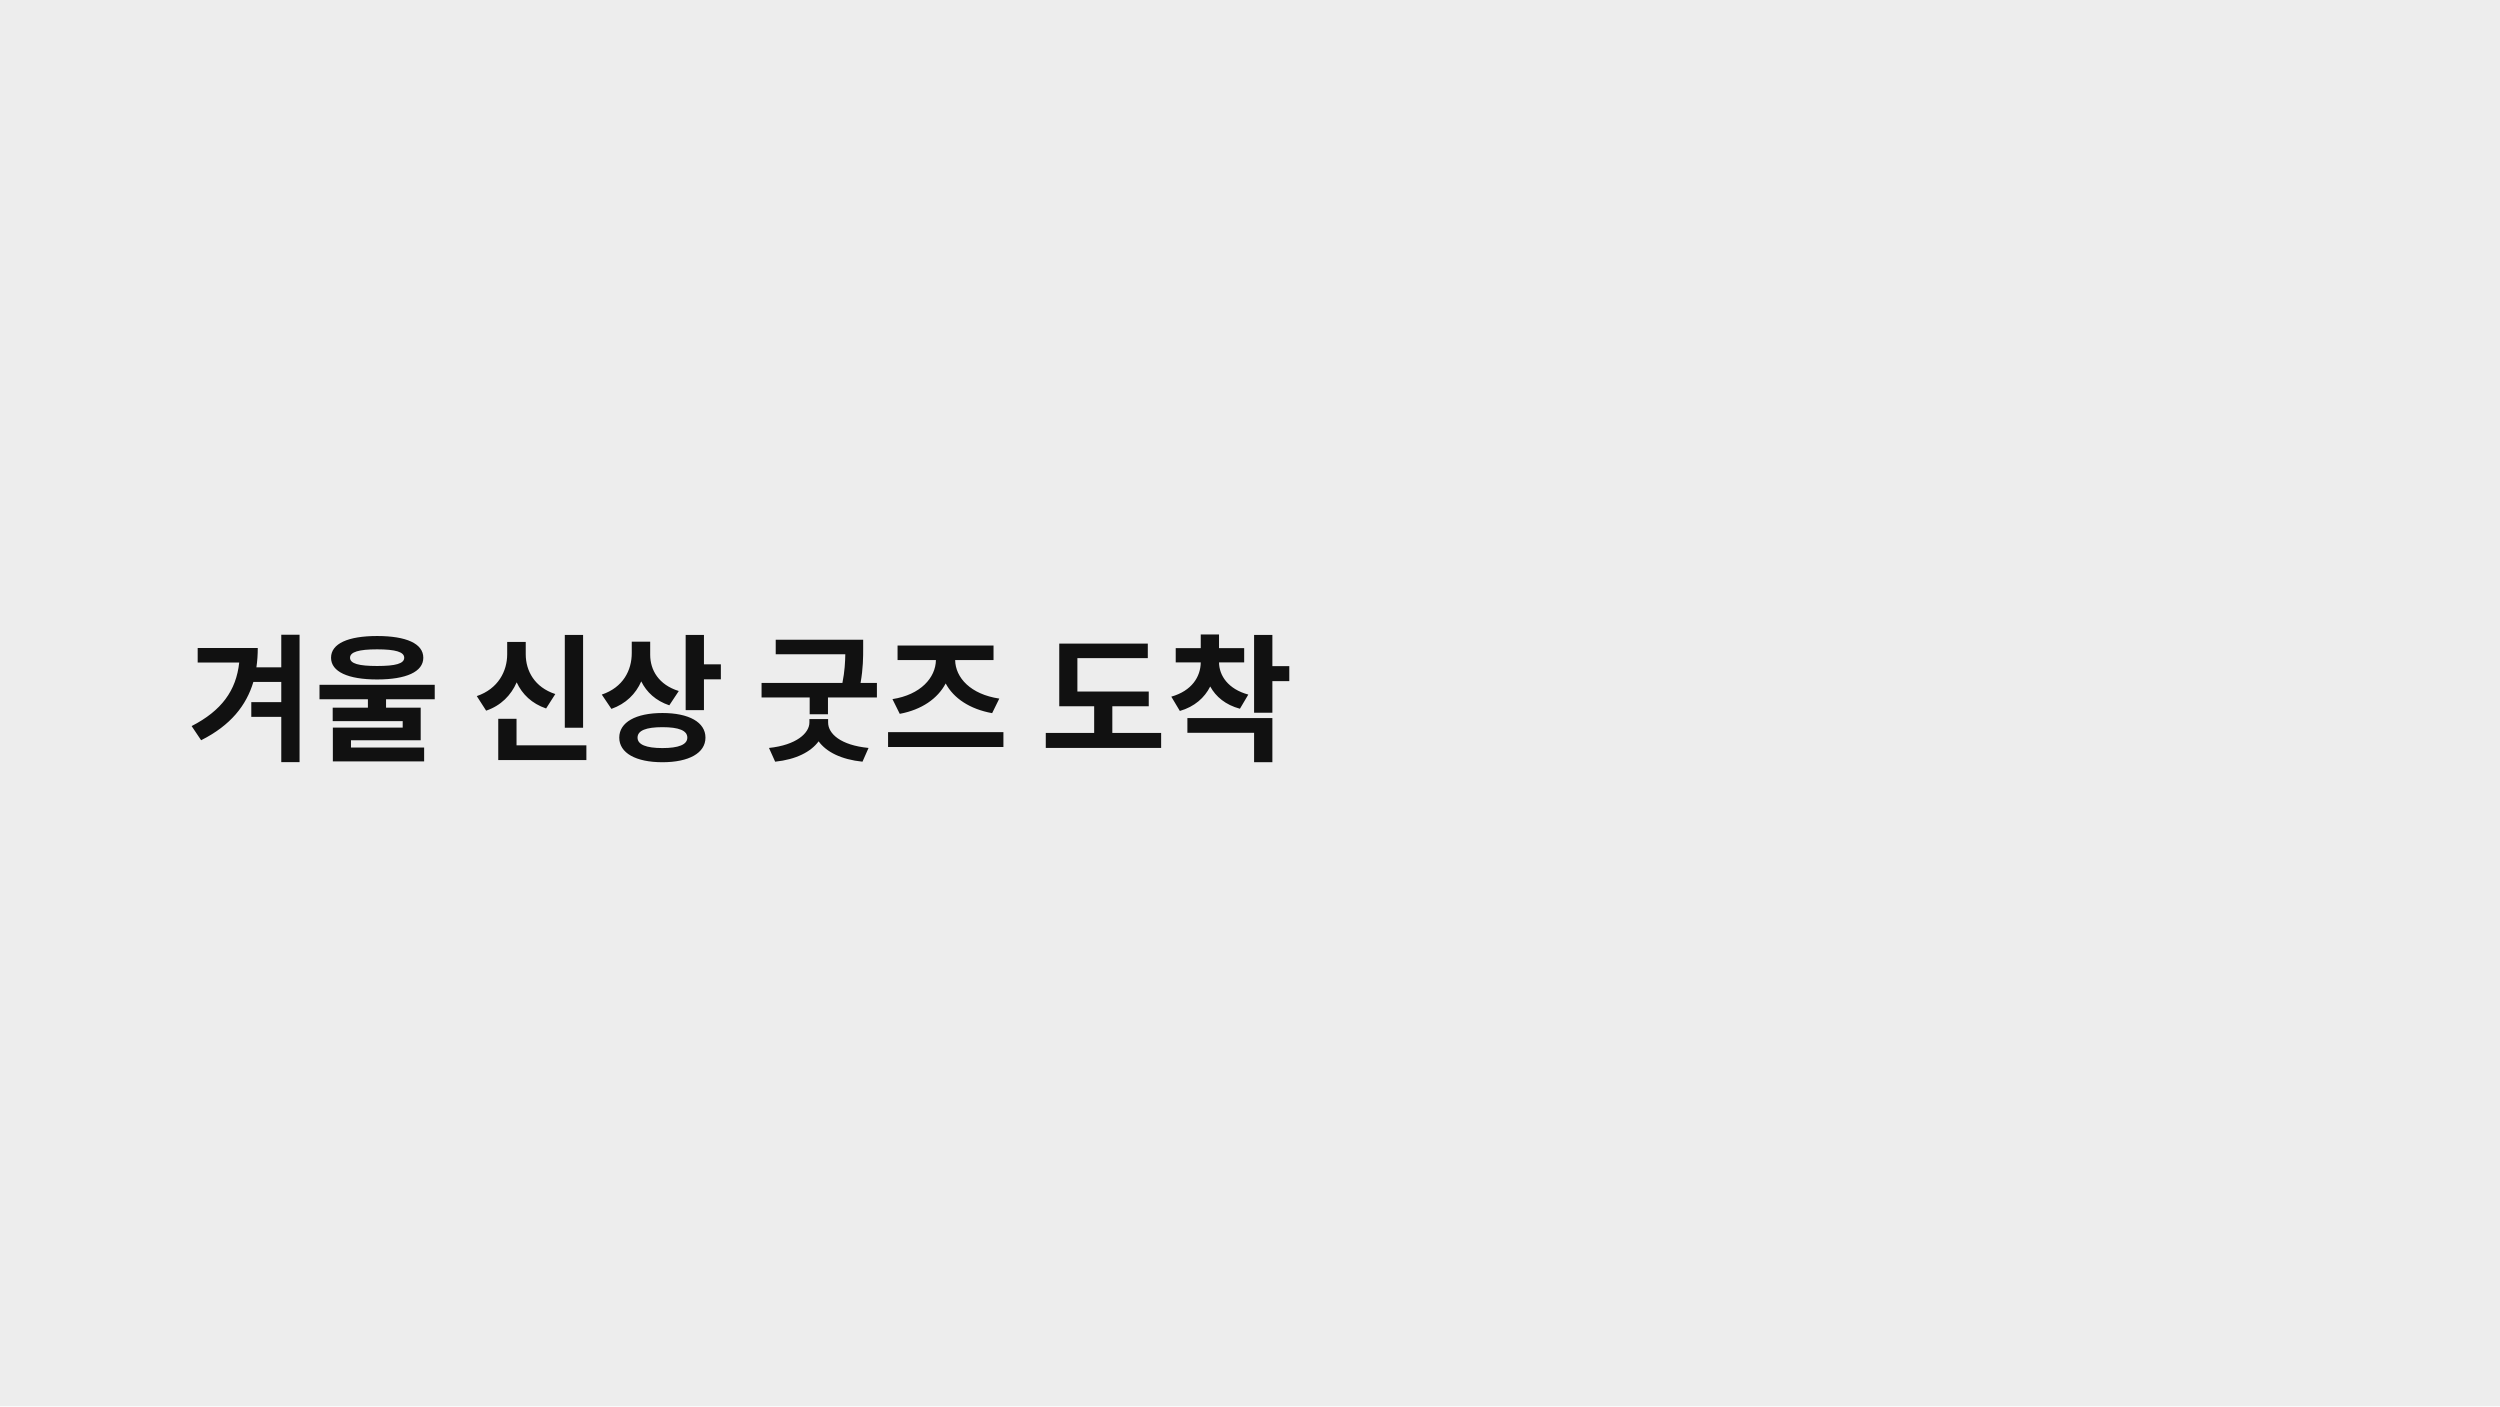
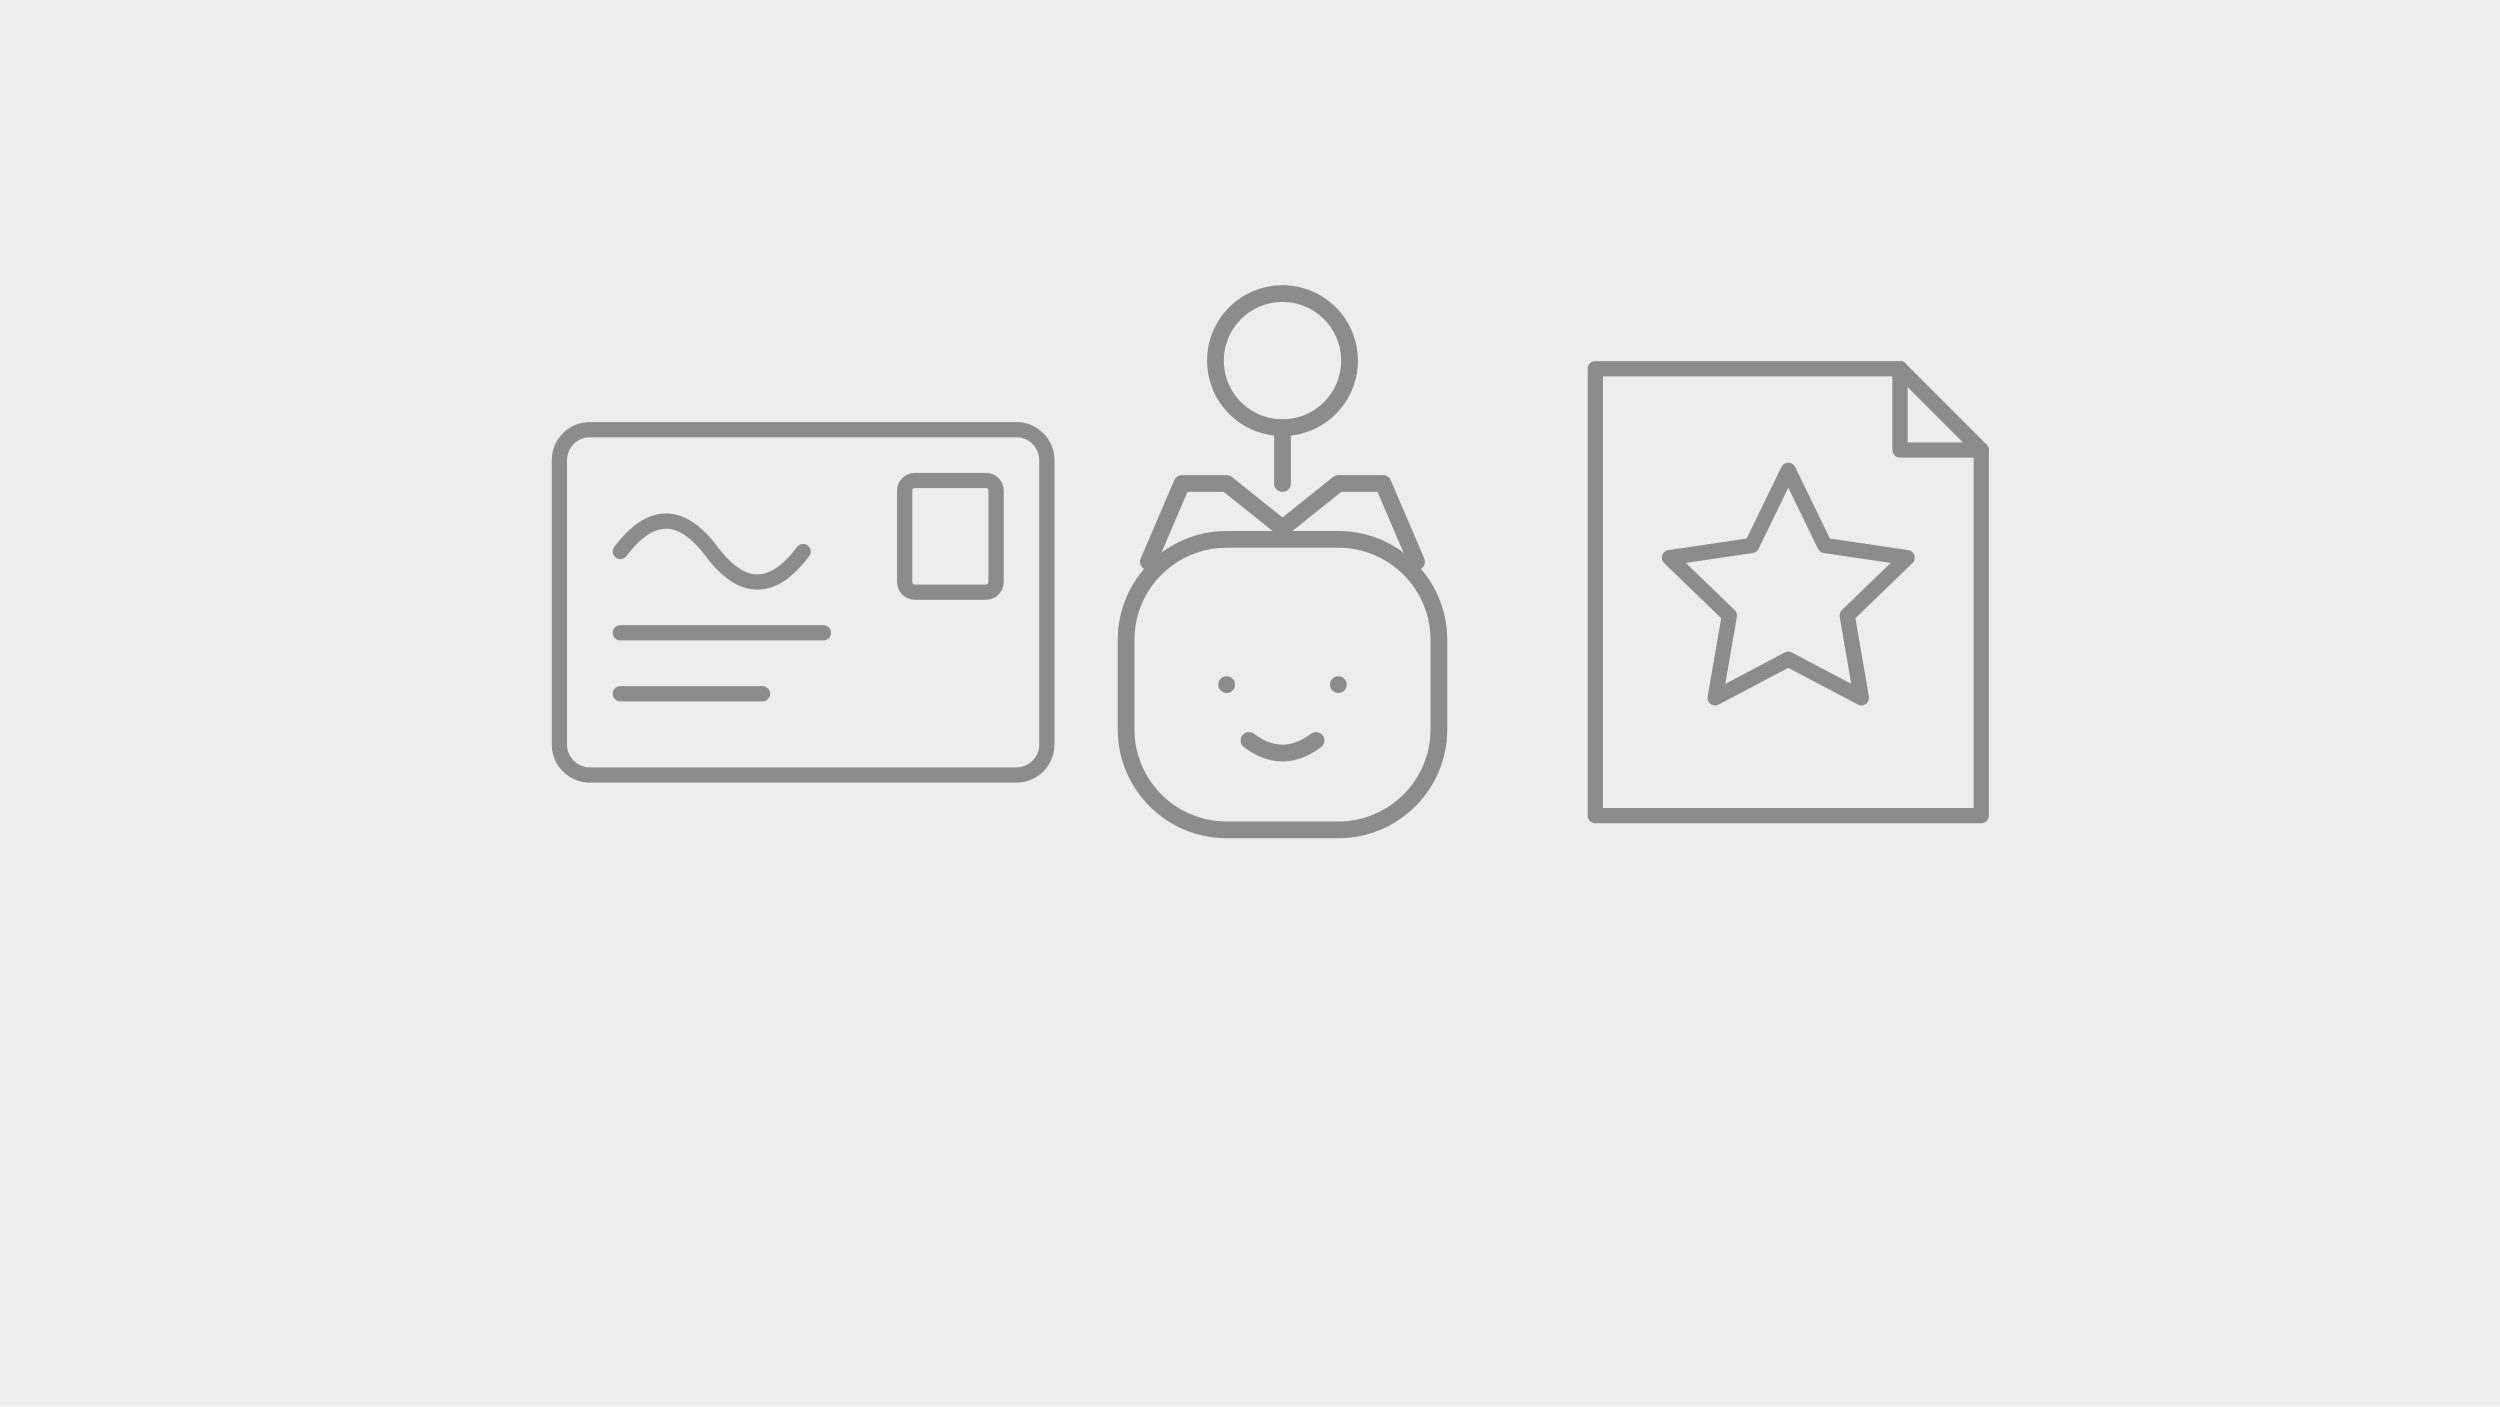
- <svg xmlns="http://www.w3.org/2000/svg" viewBox="0 0 1600 900" width="1600" height="900">
-   <rect width="1600" height="900" fill="#EDEDED" />
-   <text x="120" y="480" font-family="sans-serif" font-size="88" font-weight="800" fill="#111111">겨울 신상 굿즈 도착</text>
+ <svg xmlns="http://www.w3.org/2000/svg" viewBox="0 0 160 90">
+   <rect width="160" height="90" fill="#EDEDED" />
+   <g transform="translate(28 8) scale(0.65)" fill="none" stroke="#8C8C8C" stroke-width="1.5" stroke-linecap="round" stroke-linejoin="round">
+     <g transform="translate(4 14)">
+       <rect x="8" y="16" width="48" height="34" rx="3" />
+       <rect x="42" y="21" width="9" height="11" rx="1" />
+       <path d="M14 36h20M14 42h14" />
+       <path d="M14 28c3-4 6-4 9 0s6 4 9 0" />
+     </g>
+     <g transform="translate(48 10) scale(1.1)">
+       <circle cx="32" cy="12" r="6" />
+       <path d="M32 18v5" />
+       <path d="M20 30l3-7h4l5 4 5-4h4l3 7" />
+       <rect x="18" y="28" width="28" height="26" rx="9" />
+       <path d="M27 41h0M37 41h0" />
+       <path d="M29 46c2 1.5 4 1.5 6 0" />
+     </g>
+     <g transform="translate(100 14)">
+       <path d="M14 10h30l8 8v36H14z" />
+       <path d="M44 10v8h8" />
+       <path d="M33 20l3.6 7.4 8.1 1.2-5.9 5.7 1.4 8.1-7.2-3.8-7.2 3.8 1.4-8.1-5.9-5.7 8.1-1.2z" />
+     </g>
+   </g>
</svg>
